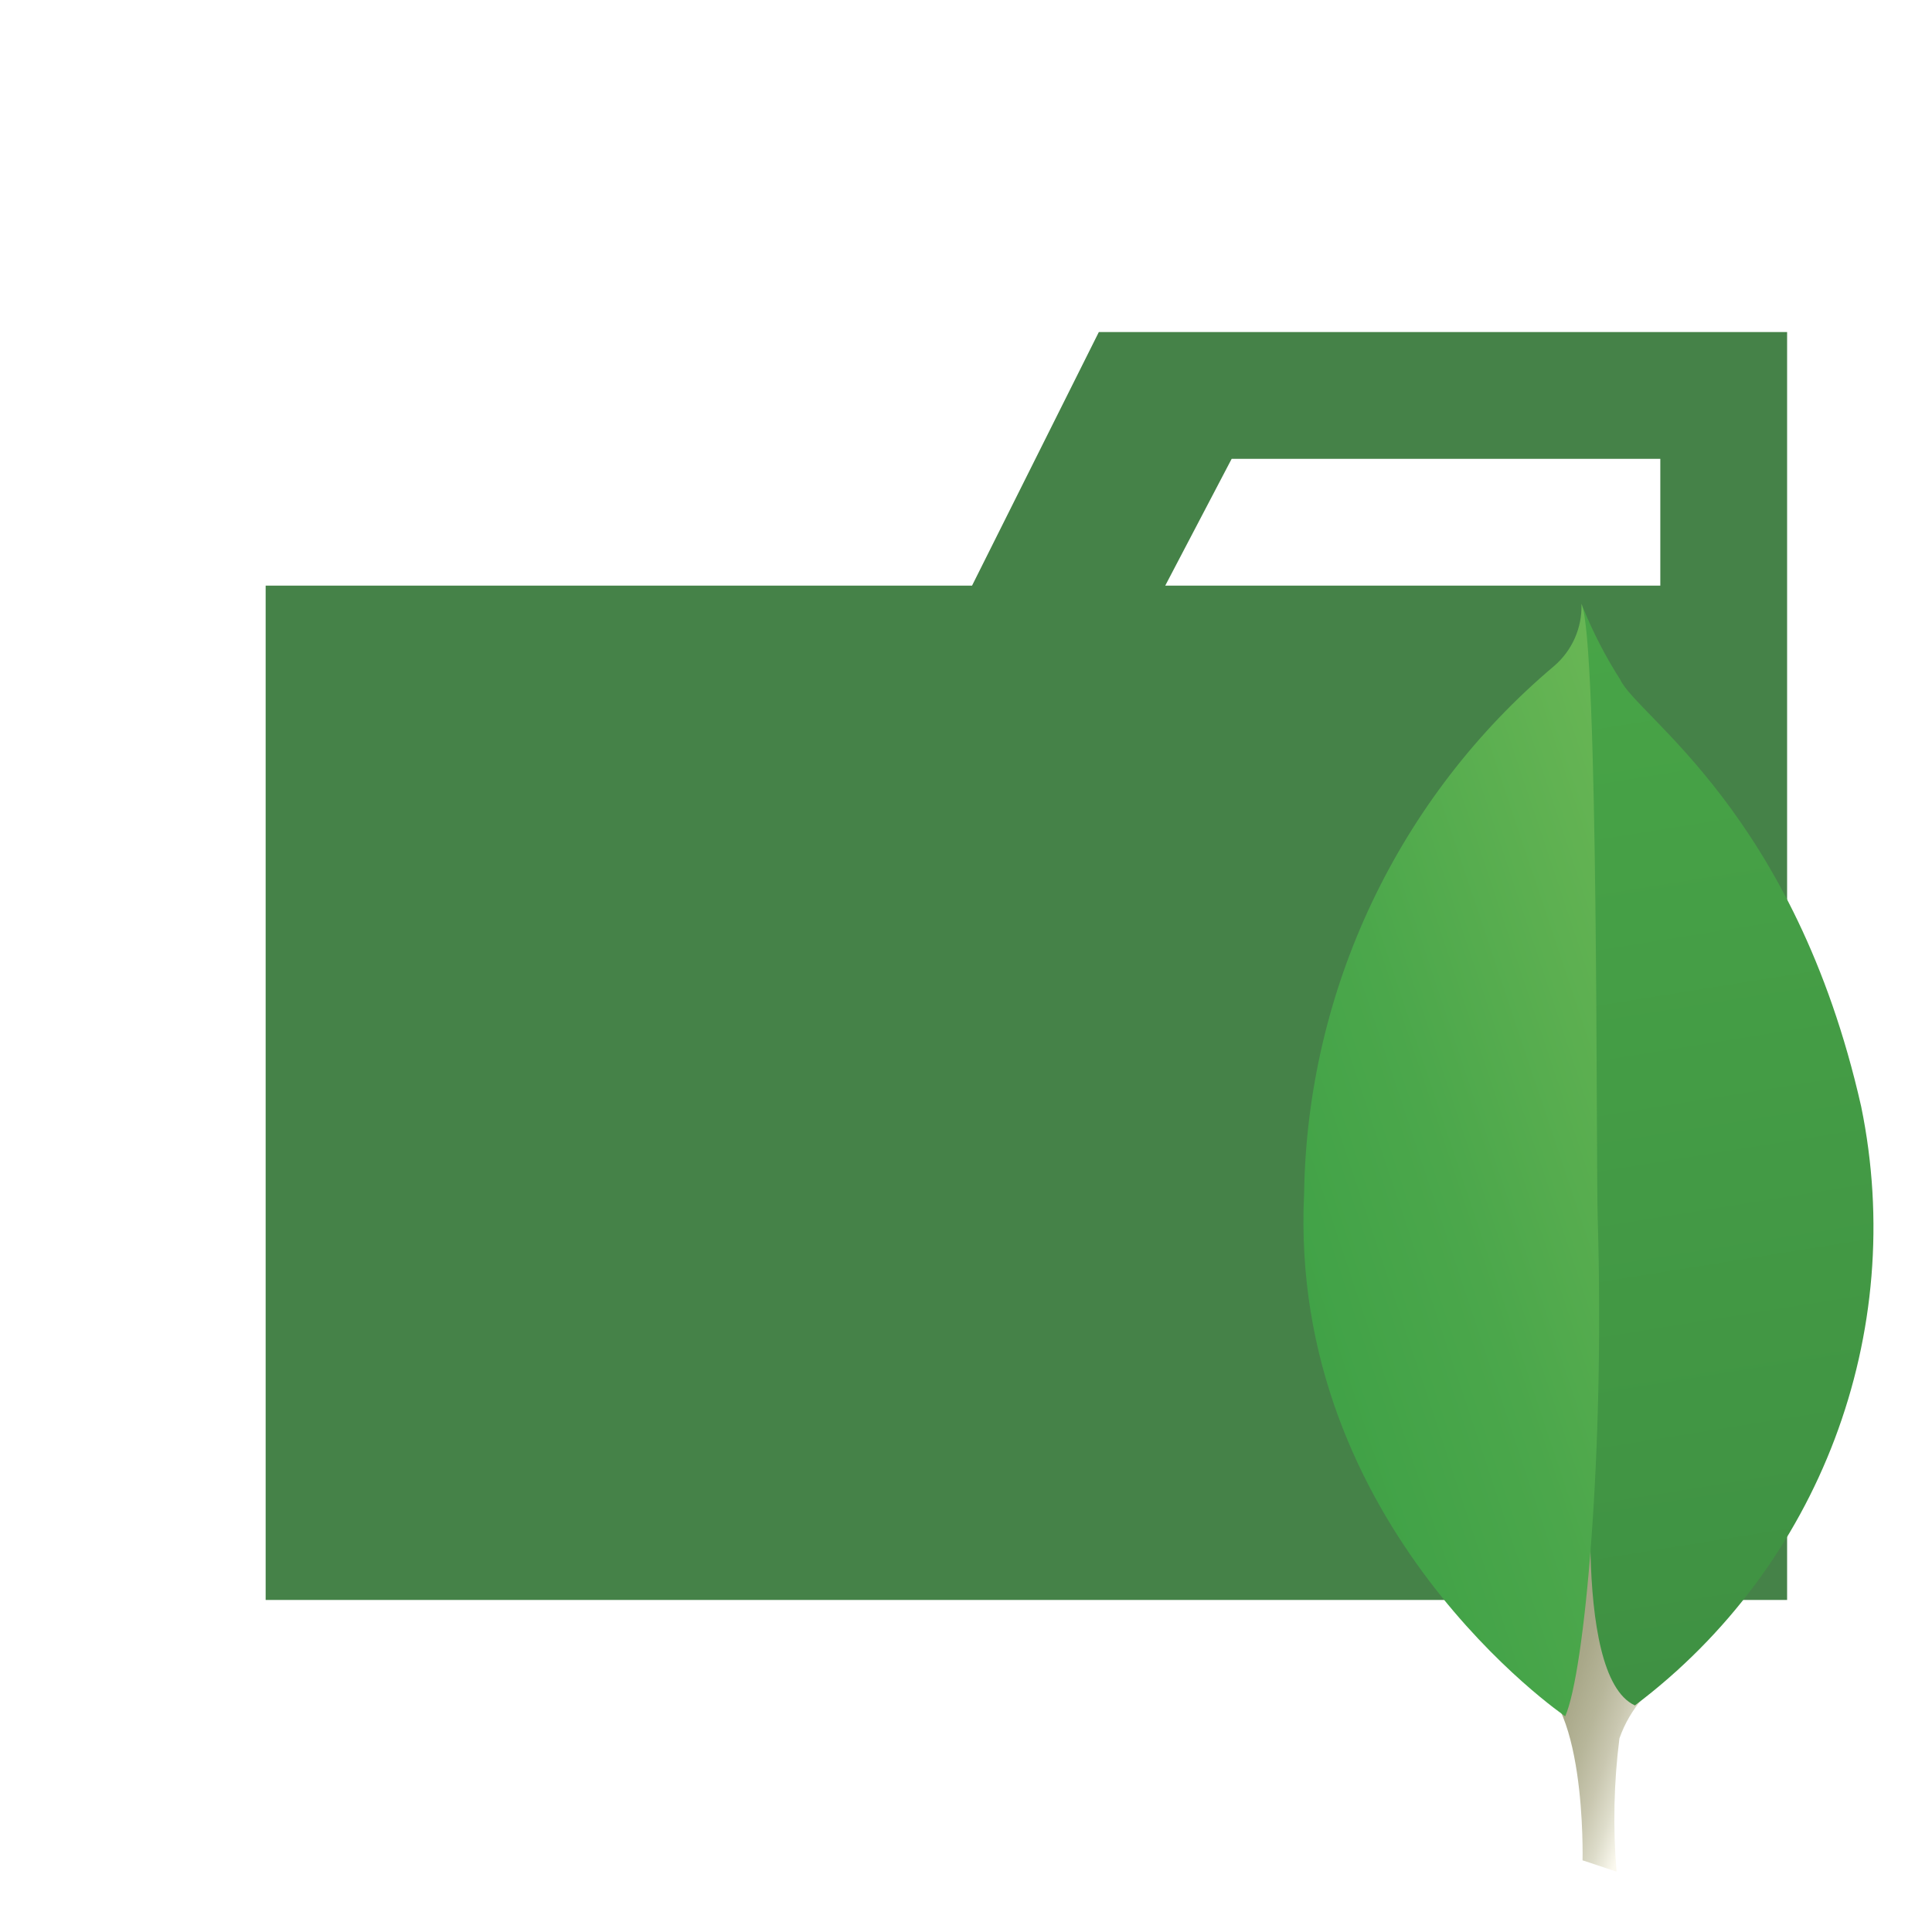
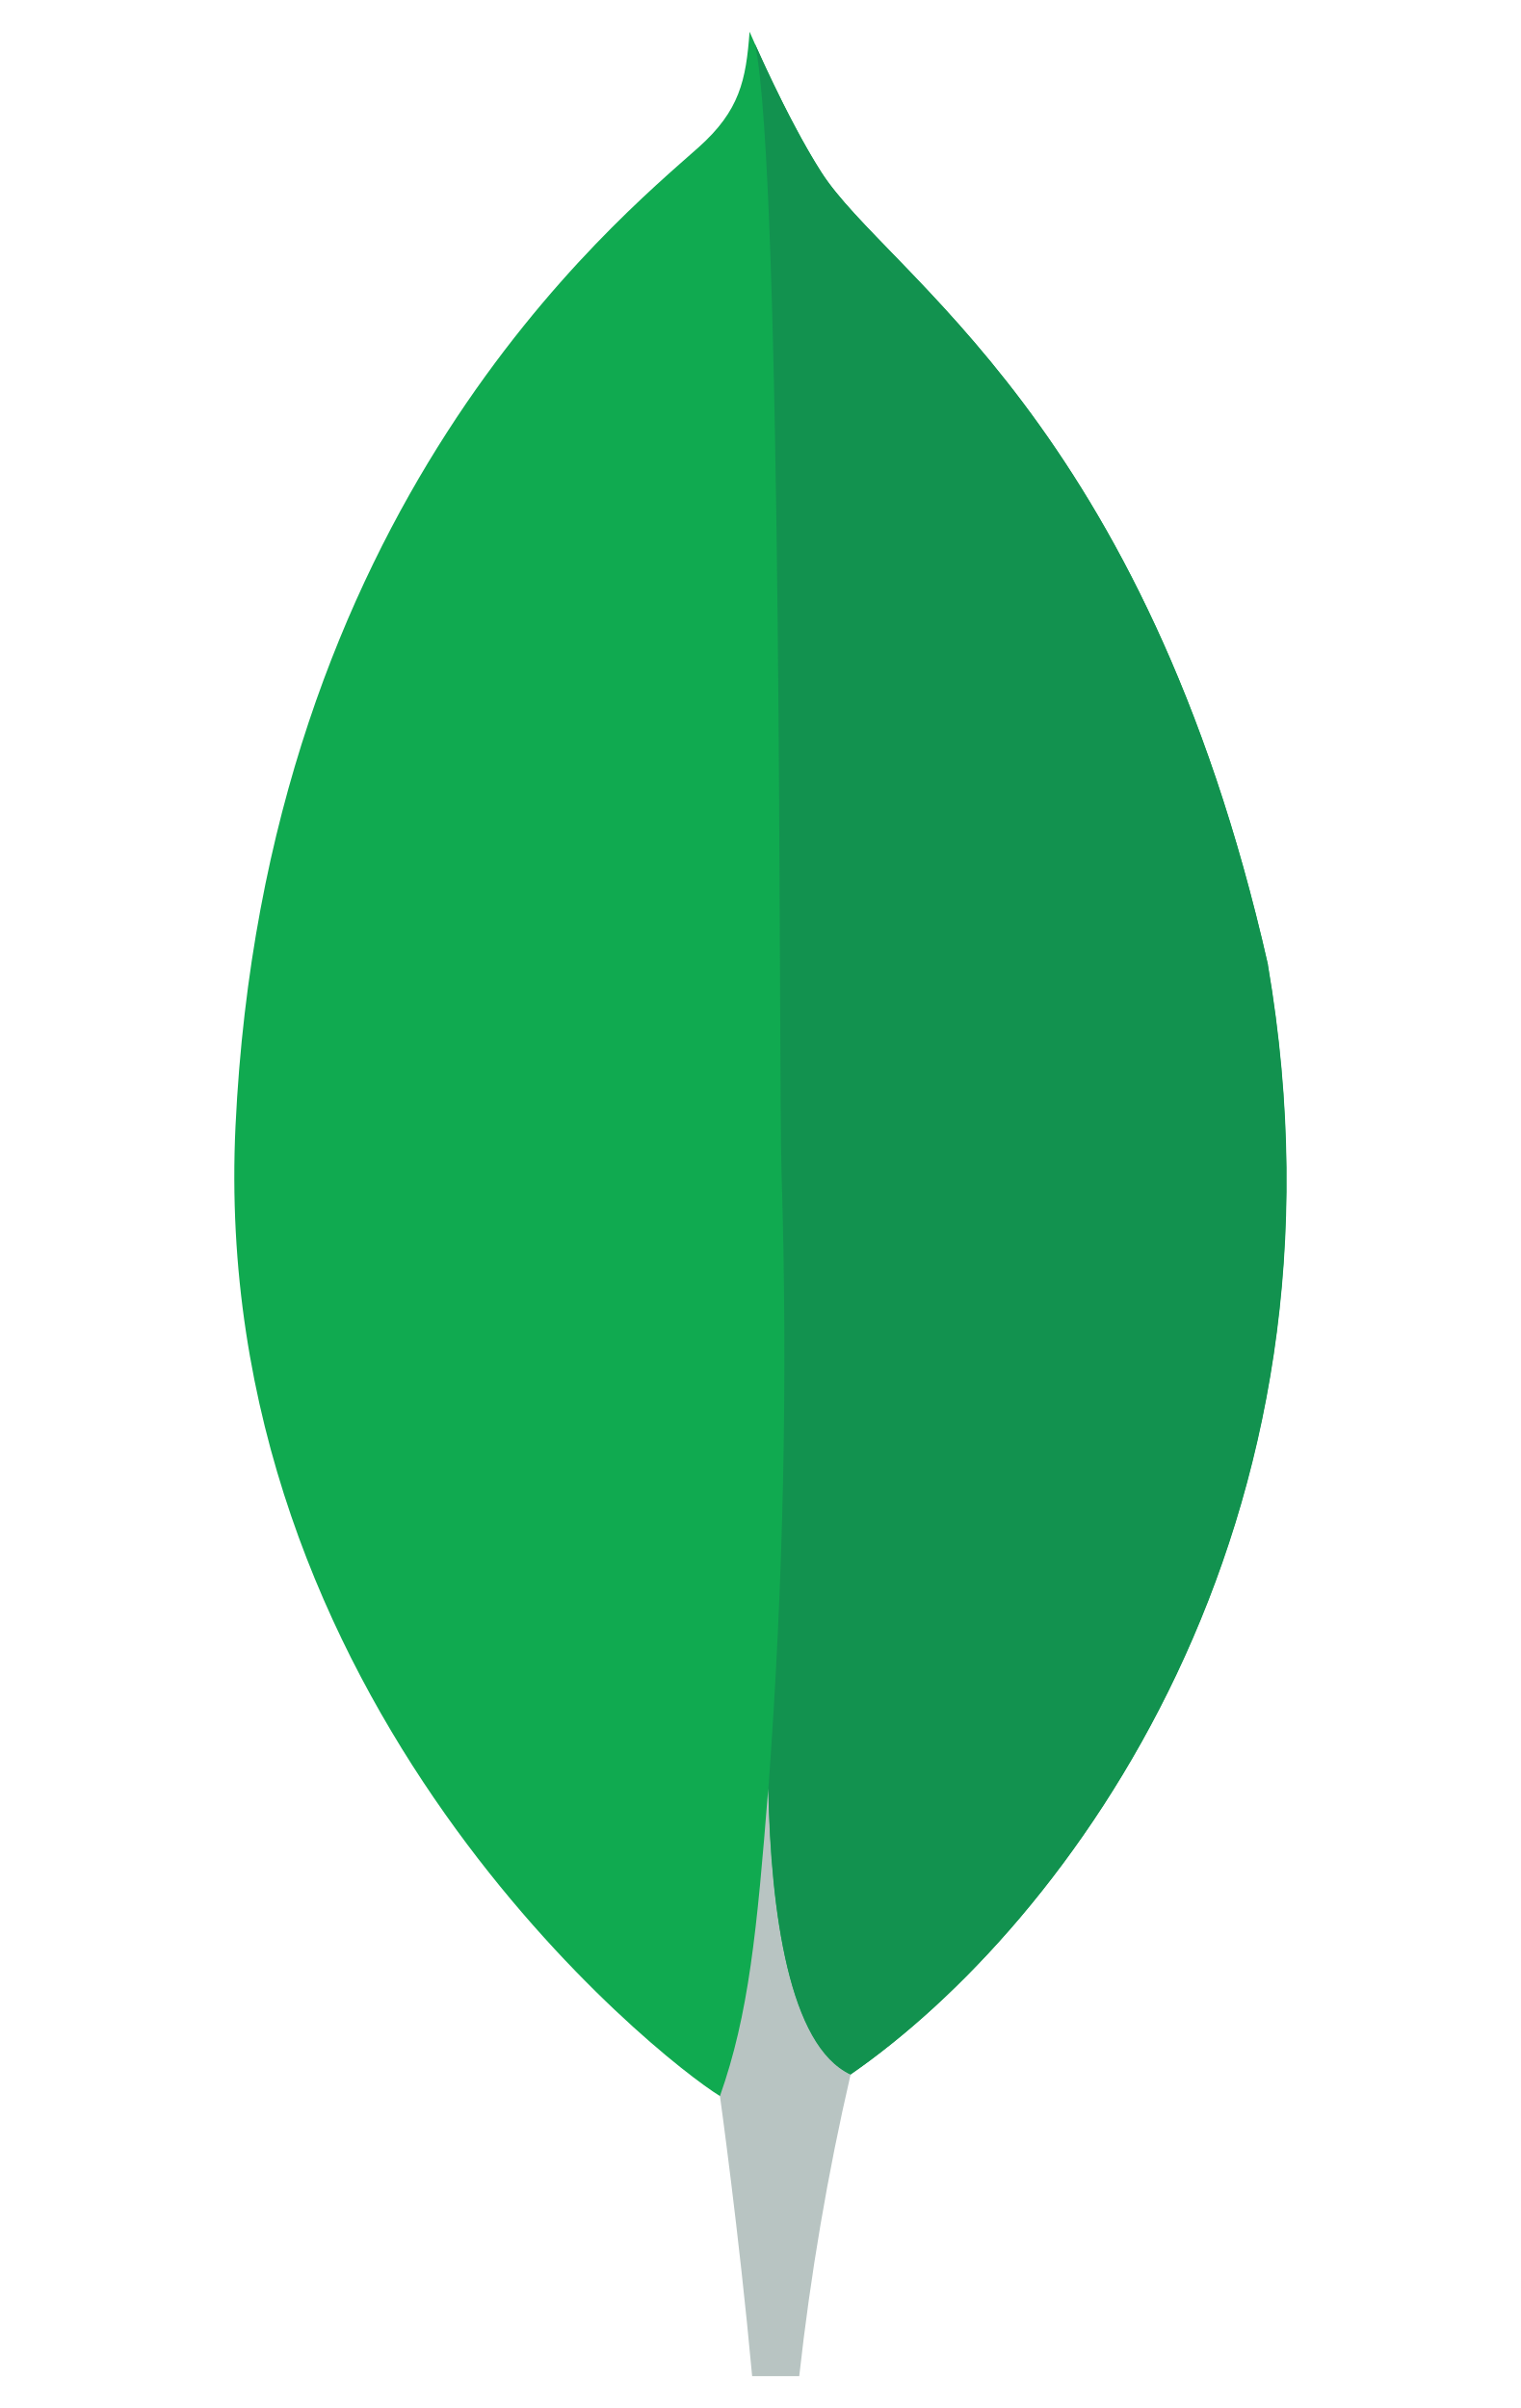
- <svg xmlns="http://www.w3.org/2000/svg" width="800px" height="800px" viewBox="0 0 32 32">
-   <defs>
-     <linearGradient id="a" x1="-659.847" y1="839.557" x2="-666.491" y2="839.603" gradientTransform="matrix(-0.977, -0.323, -0.29, 0.877, -378.211, -928.733)" gradientUnits="userSpaceOnUse">
-       <stop offset="0.231" stop-color="#999875" />
-       <stop offset="0.563" stop-color="#9b9977" />
-       <stop offset="0.683" stop-color="#a09f7e" />
-       <stop offset="0.768" stop-color="#a9a889" />
-       <stop offset="0.837" stop-color="#b7b69a" />
-       <stop offset="0.896" stop-color="#c9c7b0" />
-       <stop offset="0.948" stop-color="#deddcb" />
-       <stop offset="0.994" stop-color="#f8f6eb" />
-       <stop offset="1" stop-color="#fbf9ef" />
-     </linearGradient>
-     <linearGradient id="b" x1="-658.764" y1="827.72" x2="-668.32" y2="844.273" gradientTransform="matrix(-0.977, -0.323, -0.29, 0.877, -378.211, -928.733)" gradientUnits="userSpaceOnUse">
-       <stop offset="0" stop-color="#48a547" />
-       <stop offset="1" stop-color="#3f9143" />
-     </linearGradient>
-     <linearGradient id="c" x1="-658.088" y1="839.78" x2="-664.862" y2="835.229" gradientTransform="matrix(-0.977, -0.323, -0.29, 0.877, -378.211, -928.733)" gradientUnits="userSpaceOnUse">
-       <stop offset="0" stop-color="#41a247" />
-       <stop offset="0.352" stop-color="#4ba74b" />
-       <stop offset="0.956" stop-color="#67b554" />
-       <stop offset="1" stop-color="#69b655" />
-     </linearGradient>
-   </defs>
-   <path d="M27.5,5.5H18.2L16.1,9.7H4.4V26.5H29.6V5.5Zm0,4.2H19.3l1.1-2.1h7.1Z" style="fill:#458248" />
-   <path d="M26.775,31l-.563-.187s.072-2.851-.956-3.05c-.678-.786.1-33.556,2.567-.112a2.033,2.033,0,0,0-1,1.142A10.575,10.575,0,0,0,26.775,31Z" style="fill:url(#a)" />
-   <path d="M27.079,28.247a9.917,9.917,0,0,0,3.748-9.919c-1.1-4.864-3.711-6.463-3.992-7.073a7.321,7.321,0,0,1-.619-1.2l.208,13.552S25.993,27.748,27.079,28.247Z" style="fill:url(#b)" />
-   <path d="M25.925,28.427S21.334,25.3,21.6,19.769a11.656,11.656,0,0,1,4.139-8.736A1.3,1.3,0,0,0,26.194,10c.286.615.239,9.182.269,10.184C26.58,24.082,26.247,27.691,25.925,28.427Z" style="fill:url(#c)" />
+ <svg xmlns="http://www.w3.org/2000/svg" width="24px" height="38px" viewBox="0 0 216.56 448.5" version="1.1">
+   <path fill="#10aa50" d="M202.8,179.68c-23-101.47-71-128.49-83.18-147.59C113,21.7,106.25,5.91,106.25,5.91c-.66,9-1.83,14.7-9.51,21.54C81.36,41.16,16,94.42,10.51,209.72c-5.12,107.5,79,173.8,90.18,180.65,8.54,4.2,19,.08,24-3.77,40.54-27.84,96-102.07,78.06-206.92" />
+   <path fill="#b8c4c2" d="M109.73,333.11c-2.11,26.62-3.63,42.11-9,57.29,0,0,3.54,25.33,6,52.17l8.77,0a488.62,488.62,0,0,1,9.57-56.2C113.71,380.8,110.16,356.46,109.73,333.11Z" />
+   <path fill="#12924f" d="M125.06,386.39h0c-11.48-5.3-14.8-30.13-15.31-53.28A1090.8,1090.8,0,0,0,112.2,218.4c-.6-20.07.3-185.92-4.94-210.2,2.12,4.75,7.24,15.91,12.36,23.88,12.23,19.11,60.19,46.13,83.17,147.61C220.7,284.27,165.57,358.37,125.06,386.39Z" />
</svg>
